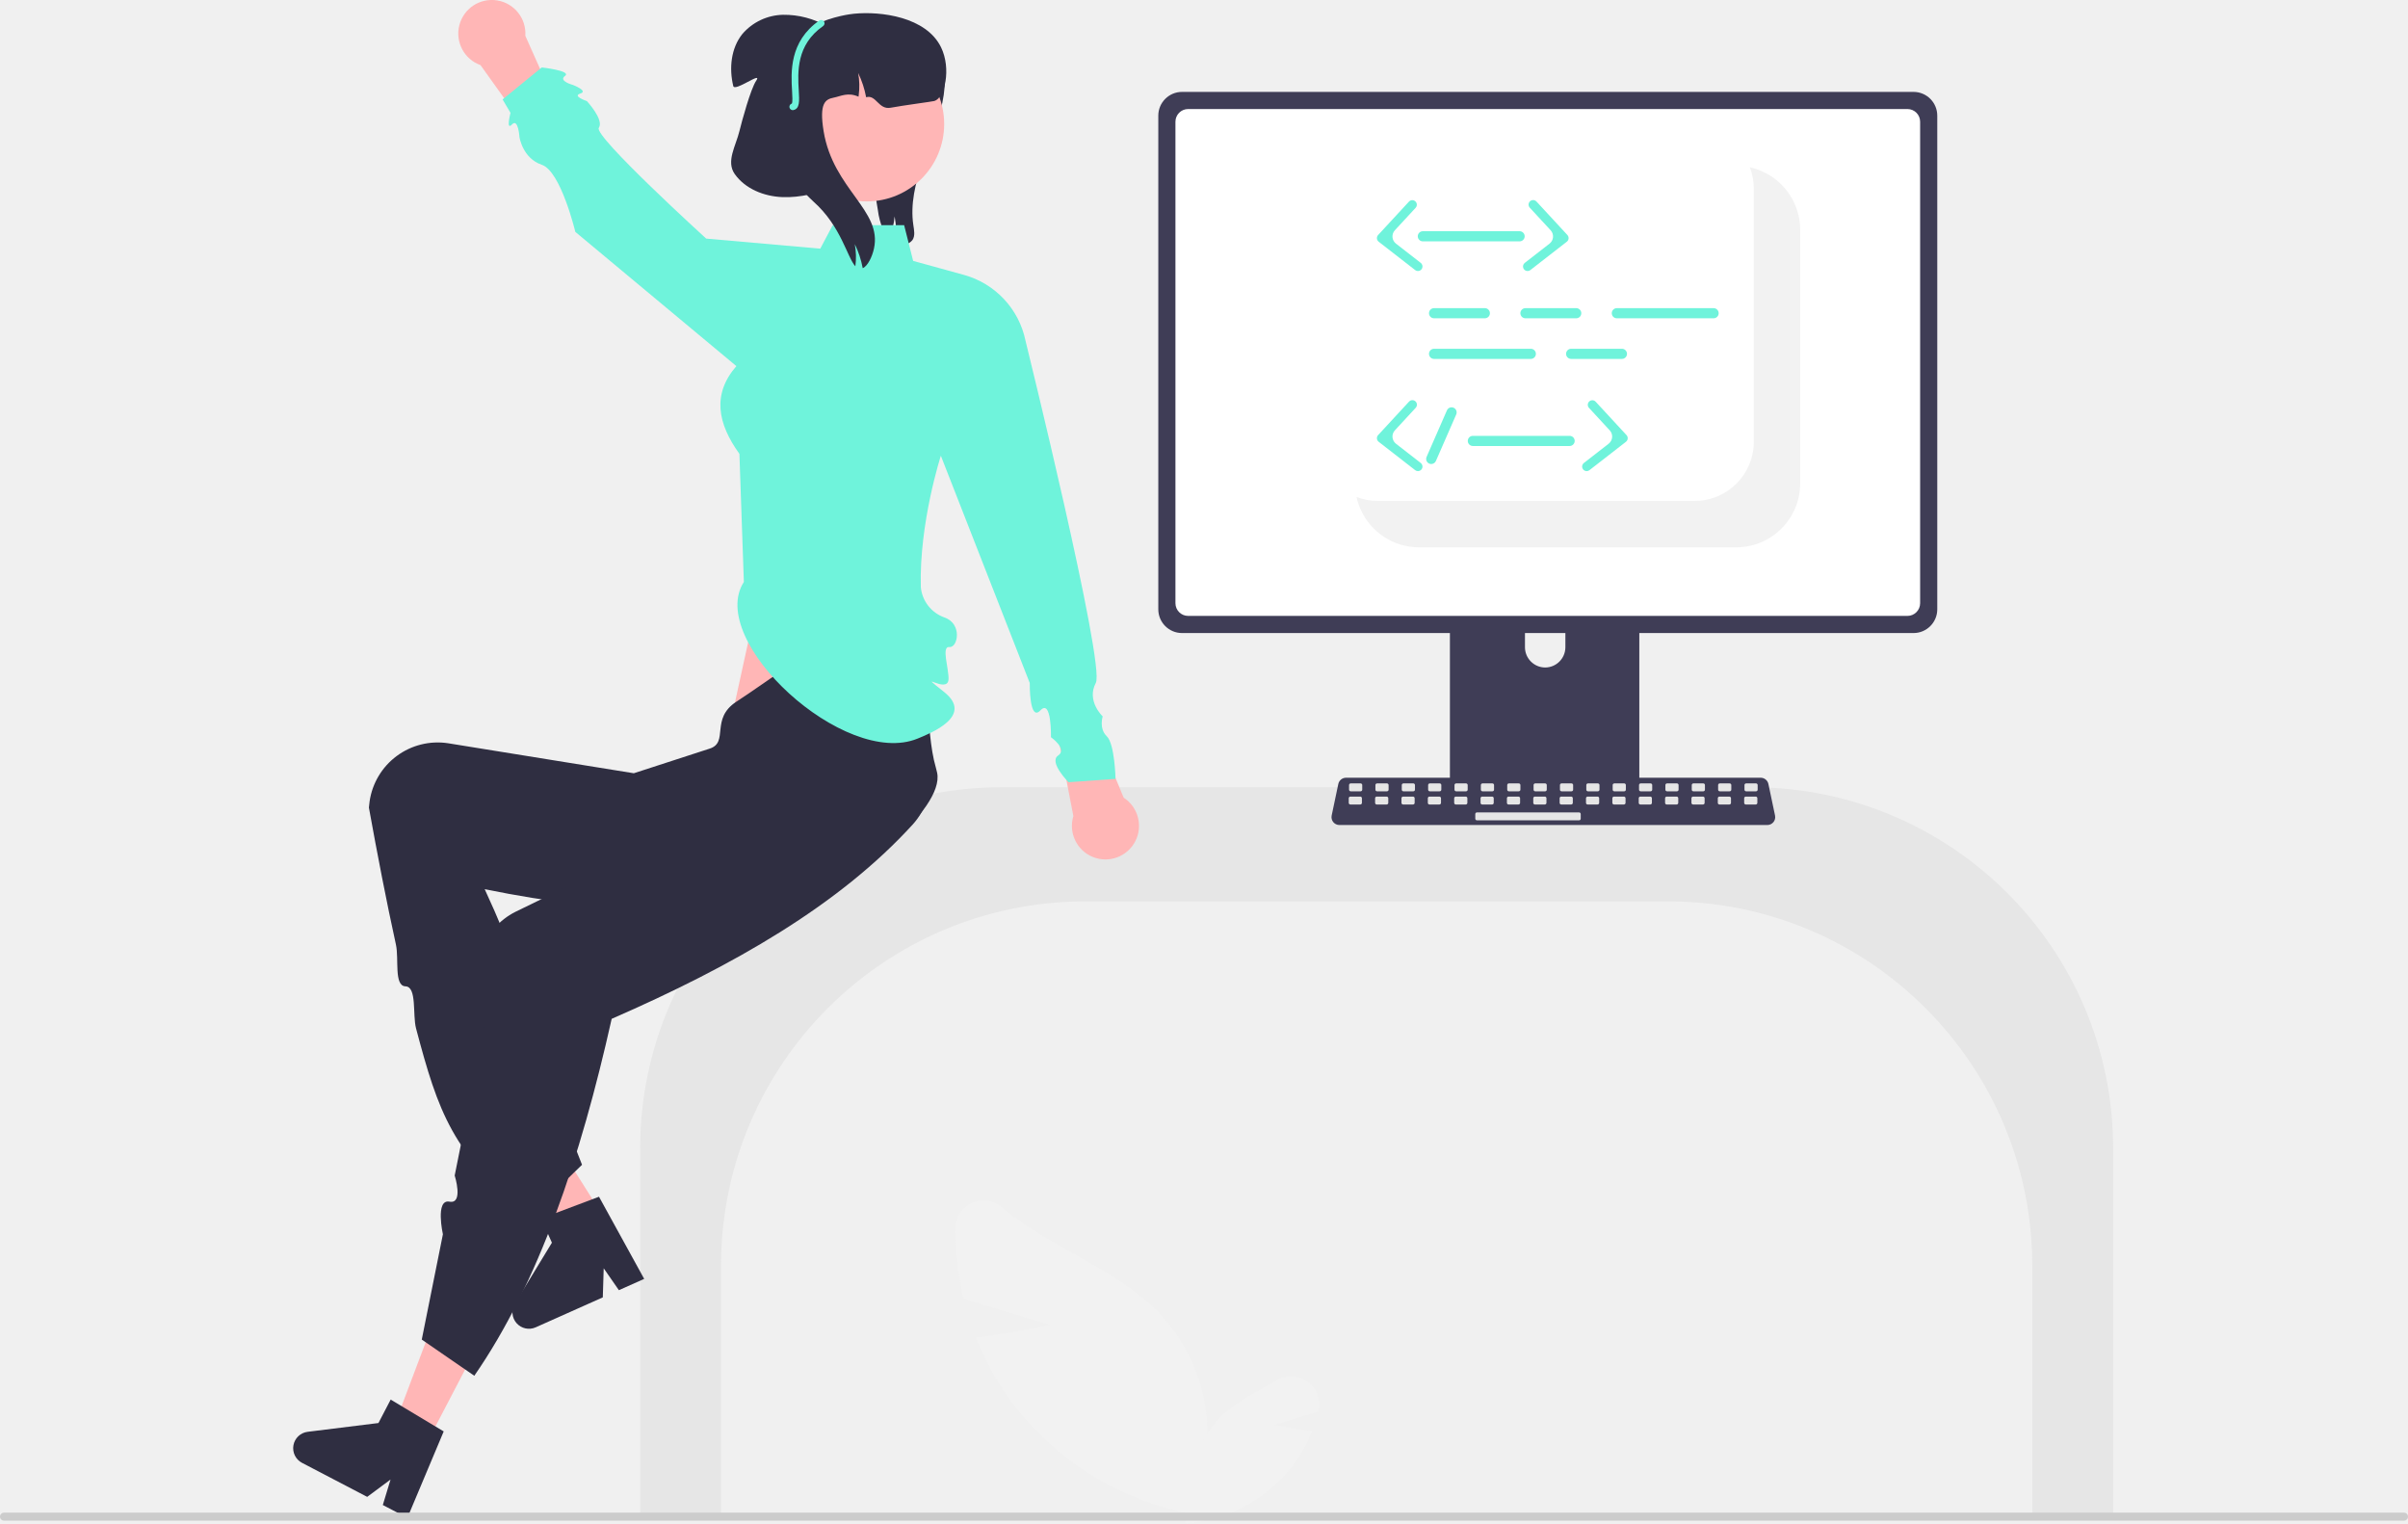
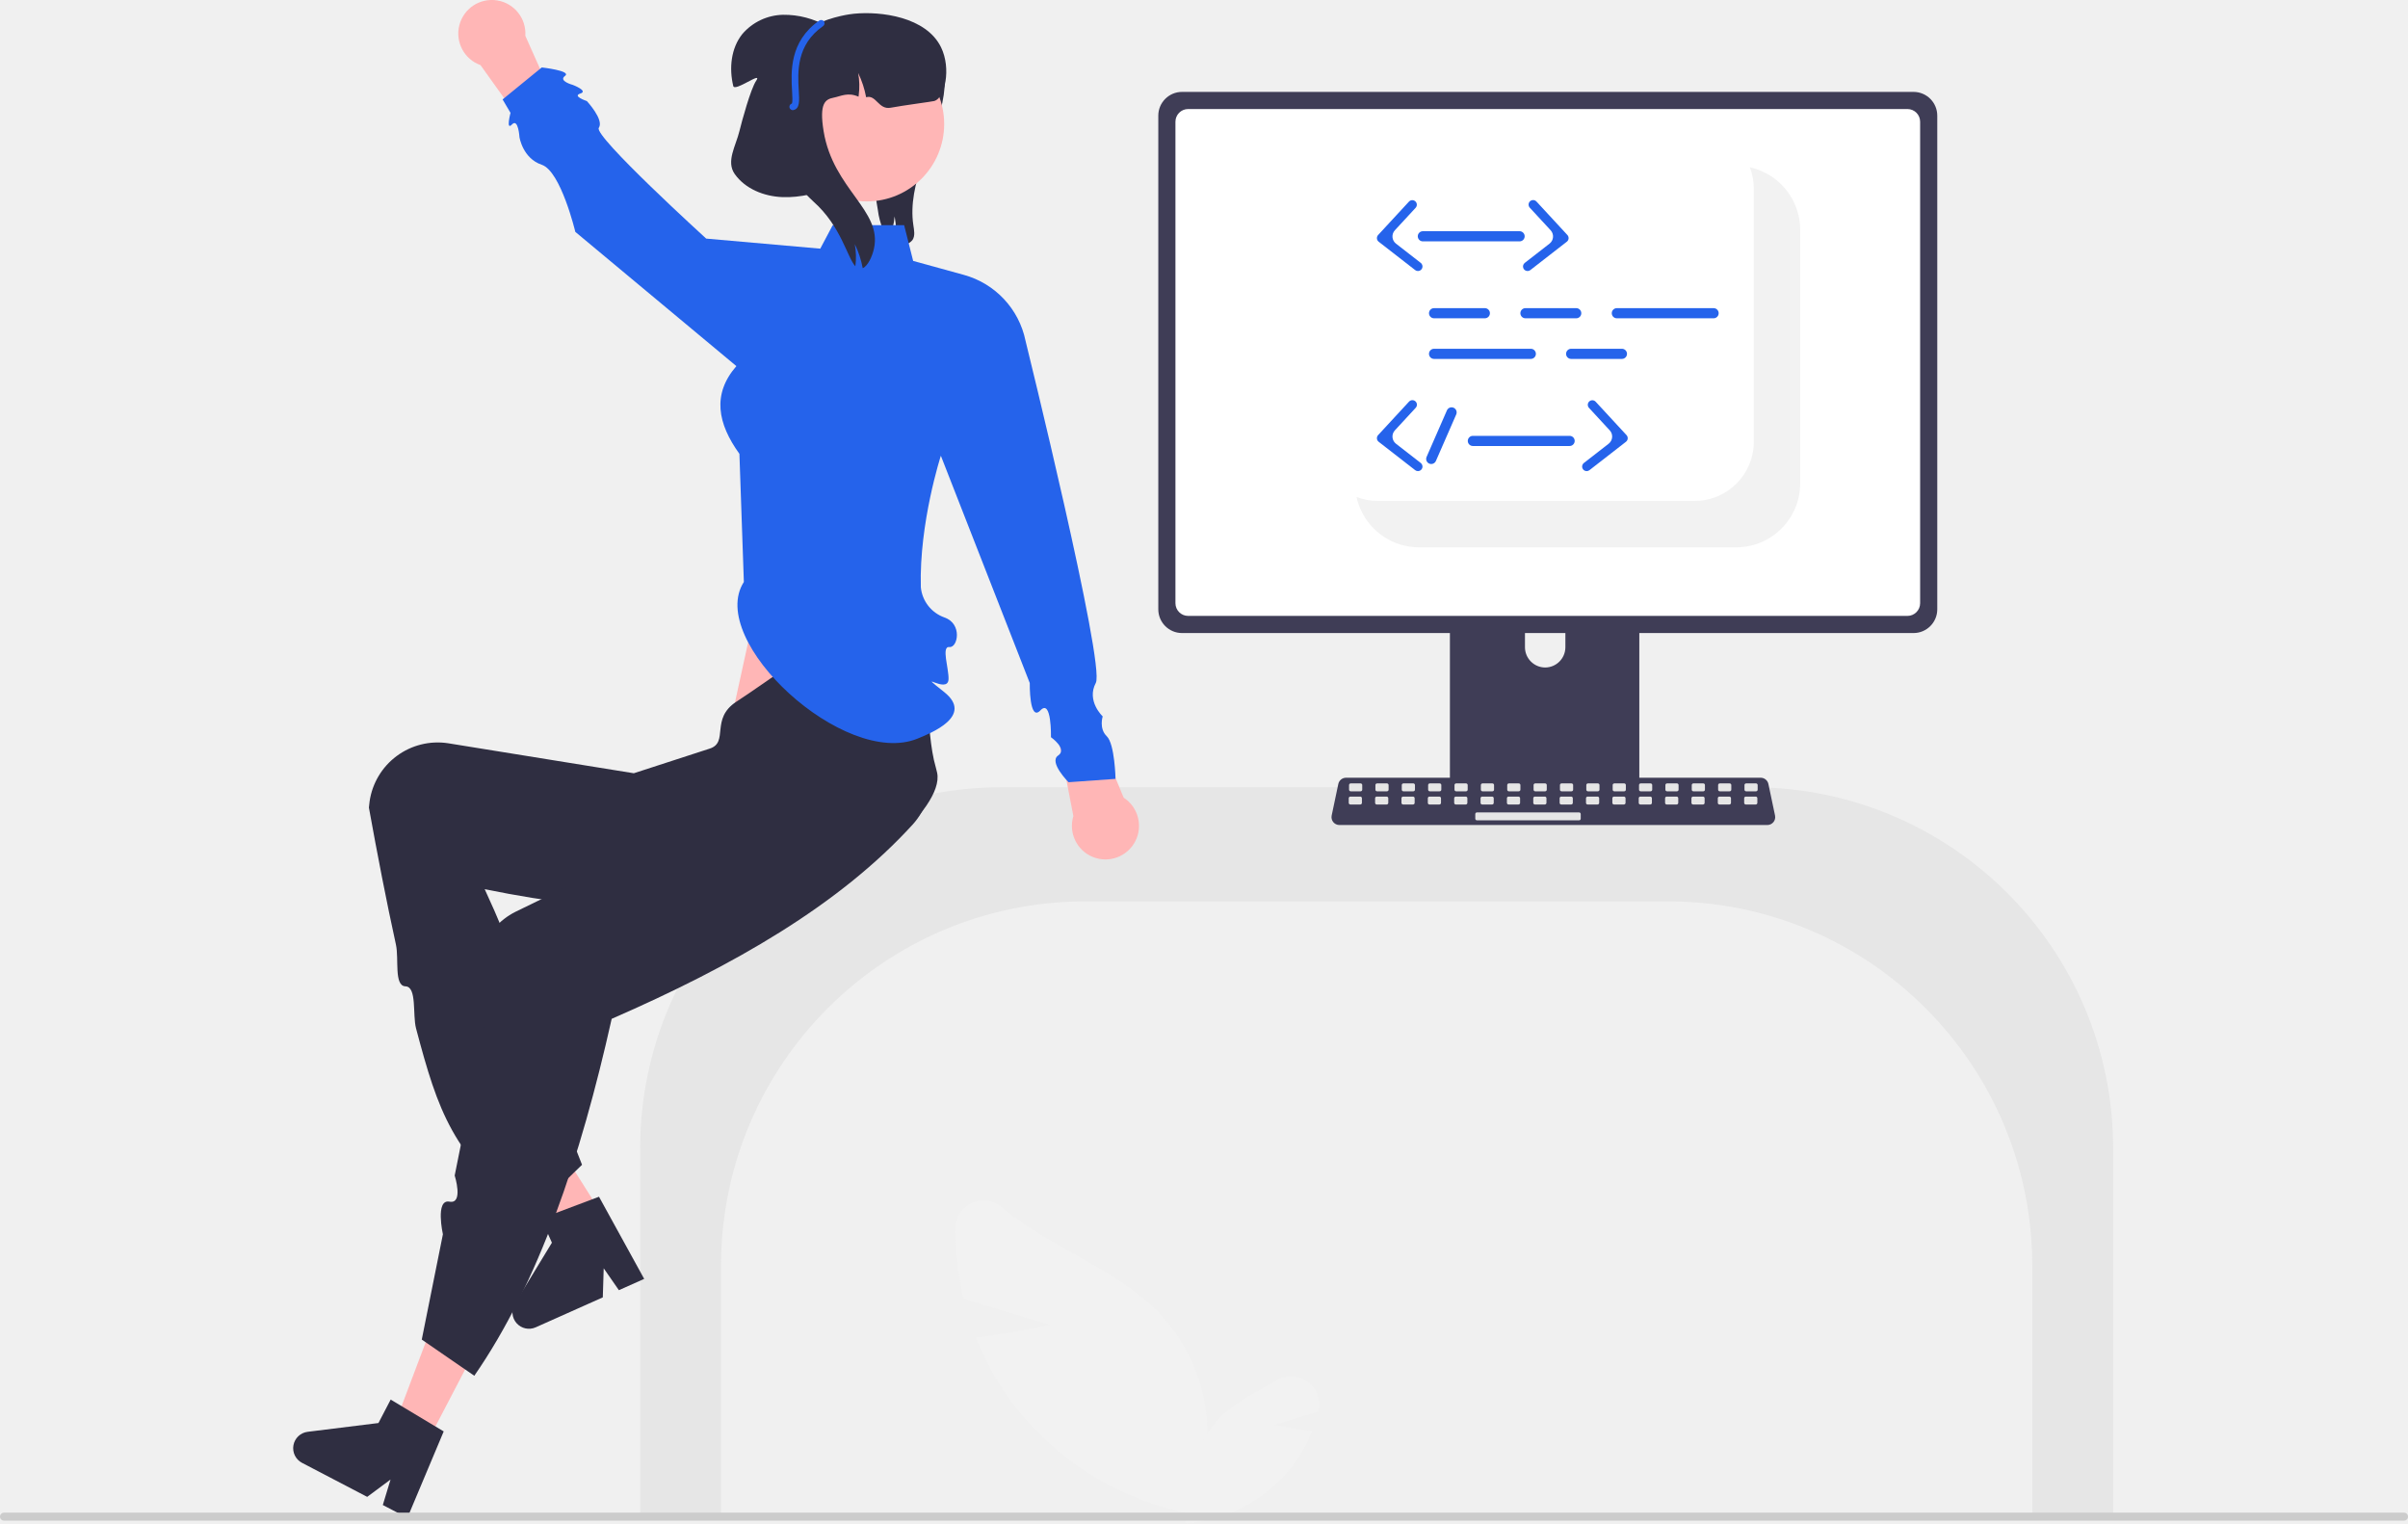
<svg xmlns="http://www.w3.org/2000/svg" data-name="Layer 1" width="717.67" height="453.964" viewBox="0 0 717.67 453.964">
  <path d="M527.601,309.438a3.827,3.827,0,0,1-4.314,1.257,5.829,5.829,0,0,1-.679-.248,28.826,28.826,0,0,0-.367-7.989,21.362,21.362,0,0,1-1.64,6.57,8.911,8.911,0,0,1-1.76-2.513,22.425,22.425,0,0,1-1.603-6.046c-1.204-7.088-2.393-14.462-.428-21.389,2.879-10.119,11.957-17.393,15.749-27.211l1.868-1.677c3.198,5.445,3.339,12.212,2.036,18.387-1.297,6.187-3.909,11.994-5.975,17.96s-3.613,12.313-2.655,18.556C528.054,306.566,528.39,308.181,527.601,309.438Z" transform="translate(-255.6148 -237.9612)" fill="#2f2e41" />
  <polygon points="230.469 157.098 218.295 212.779 271.469 230.098 263.65 157.098 230.469 157.098" fill="#ffb6b6" />
  <path d="M861.314,690.559h24.096V580.09A107.653,107.653,0,0,0,777.879,472.559H553.94A107.653,107.653,0,0,0,446.41,580.09V690.559h24.096V615.09A108.654,108.654,0,0,1,579.036,506.559H752.783A108.654,108.654,0,0,1,861.314,615.09Z" transform="translate(-255.6148 -237.9612)" fill="#e6e6e6" />
  <path d="M568.509,632.767l-25.68-7.775a88.484,88.484,0,0,1-2.509-20.963,8.399,8.399,0,0,1,13.815-6.355c13.773,11.814,33.948,18.118,46.968,31.58a52.073,52.073,0,0,1,13.888,42.946l5.621,18.181a87.259,87.259,0,0,1-63.977-35.285,84.287,84.287,0,0,1-10.122-18.565C557.405,635.296,568.509,632.767,568.509,632.767Z" transform="translate(-255.6148 -237.9612)" fill="#f2f2f2" />
  <path d="M635.438,662.54l13.098-3.966q.025-.104.05-.209a8.409,8.409,0,0,0-12.483-9.094c-5.946,3.532-12.548,6.573-17.289,11.476a26.559,26.559,0,0,0-7.083,21.904l-2.867,9.273a44.505,44.505,0,0,0,32.63-17.996,42.989,42.989,0,0,0,5.162-9.469C641.101,663.83,635.438,662.54,635.438,662.54Z" transform="translate(-255.6148 -237.9612)" fill="#f2f2f2" />
  <path d="M741.463,391.091H690.458a2.721,2.721,0,0,0-2.717,2.724v80.574h56.447V393.815A2.723,2.723,0,0,0,741.463,391.091Zm-25.331,45.781a6.051,6.051,0,0,1-6.023-6.023v-9.293a6.023,6.023,0,0,1,12.046,0v9.293a6.051,6.051,0,0,1-6.023,6.023Z" transform="translate(-255.6148 -237.9612)" fill="#3f3d56" />
  <path d="M825.924,265.347H607.895a7.078,7.078,0,0,0-7.066,7.066V419.54a7.073,7.073,0,0,0,7.066,7.066h218.029a7.073,7.073,0,0,0,7.066-7.066V272.413A7.078,7.078,0,0,0,825.924,265.347Z" transform="translate(-255.6148 -237.9612)" fill="#3f3d56" />
  <path d="M824.104,270.45H609.717a3.787,3.787,0,0,0-3.779,3.787V417.718a3.786,3.786,0,0,0,3.779,3.779H824.104a3.786,3.786,0,0,0,3.779-3.779V274.237A3.787,3.787,0,0,0,824.104,270.45Z" transform="translate(-255.6148 -237.9612)" fill="#fff" />
  <path d="M687.565,471.812v7.774a1.523,1.523,0,0,0,1.52,1.52h53.758a1.527,1.527,0,0,0,1.52-1.52V471.812Z" transform="translate(-255.6148 -237.9612)" fill="#3f3d56" />
  <path d="M782.345,483.811H654.796a2.346,2.346,0,0,1-2.296-2.83l1.979-9.4a2.356,2.356,0,0,1,2.296-1.863H780.366a2.356,2.356,0,0,1,2.296,1.863l1.979,9.4a2.346,2.346,0,0,1-2.296,2.83Z" transform="translate(-255.6148 -237.9612)" fill="#3f3d56" />
  <rect x="402.066" y="233.45" width="3.928" height="2.357" rx="0.488" fill="#e6e6e6" />
  <rect x="409.923" y="233.45" width="3.928" height="2.357" rx="0.488" fill="#e6e6e6" />
  <rect x="417.779" y="233.45" width="3.928" height="2.357" rx="0.488" fill="#e6e6e6" />
  <rect x="425.636" y="233.45" width="3.928" height="2.357" rx="0.488" fill="#e6e6e6" />
  <rect x="433.493" y="233.45" width="3.928" height="2.357" rx="0.488" fill="#e6e6e6" />
  <rect x="441.35" y="233.45" width="3.928" height="2.357" rx="0.488" fill="#e6e6e6" />
  <rect x="449.207" y="233.45" width="3.928" height="2.357" rx="0.488" fill="#e6e6e6" />
  <rect x="457.063" y="233.45" width="3.928" height="2.357" rx="0.488" fill="#e6e6e6" />
  <rect x="464.92" y="233.45" width="3.928" height="2.357" rx="0.488" fill="#e6e6e6" />
  <rect x="472.777" y="233.45" width="3.928" height="2.357" rx="0.488" fill="#e6e6e6" />
  <rect x="480.634" y="233.45" width="3.928" height="2.357" rx="0.488" fill="#e6e6e6" />
  <rect x="488.49" y="233.45" width="3.928" height="2.357" rx="0.488" fill="#e6e6e6" />
  <rect x="496.347" y="233.45" width="3.928" height="2.357" rx="0.488" fill="#e6e6e6" />
  <rect x="504.204" y="233.45" width="3.928" height="2.357" rx="0.488" fill="#e6e6e6" />
  <rect x="512.061" y="233.45" width="3.928" height="2.357" rx="0.488" fill="#e6e6e6" />
  <rect x="519.917" y="233.45" width="3.928" height="2.357" rx="0.488" fill="#e6e6e6" />
  <rect x="401.973" y="237.378" width="3.928" height="2.357" rx="0.488" fill="#e6e6e6" />
  <rect x="409.83" y="237.378" width="3.928" height="2.357" rx="0.488" fill="#e6e6e6" />
  <rect x="417.687" y="237.378" width="3.928" height="2.357" rx="0.488" fill="#e6e6e6" />
  <rect x="425.543" y="237.378" width="3.928" height="2.357" rx="0.488" fill="#e6e6e6" />
  <rect x="433.4" y="237.378" width="3.928" height="2.357" rx="0.488" fill="#e6e6e6" />
  <rect x="441.257" y="237.378" width="3.928" height="2.357" rx="0.488" fill="#e6e6e6" />
  <rect x="449.114" y="237.378" width="3.928" height="2.357" rx="0.488" fill="#e6e6e6" />
  <rect x="456.97" y="237.378" width="3.928" height="2.357" rx="0.488" fill="#e6e6e6" />
  <rect x="464.827" y="237.378" width="3.928" height="2.357" rx="0.488" fill="#e6e6e6" />
  <rect x="472.684" y="237.378" width="3.928" height="2.357" rx="0.488" fill="#e6e6e6" />
  <rect x="480.541" y="237.378" width="3.928" height="2.357" rx="0.488" fill="#e6e6e6" />
  <rect x="488.398" y="237.378" width="3.928" height="2.357" rx="0.488" fill="#e6e6e6" />
  <rect x="496.254" y="237.378" width="3.928" height="2.357" rx="0.488" fill="#e6e6e6" />
  <rect x="504.111" y="237.378" width="3.928" height="2.357" rx="0.488" fill="#e6e6e6" />
  <rect x="511.968" y="237.378" width="3.928" height="2.357" rx="0.488" fill="#e6e6e6" />
  <rect x="519.825" y="237.378" width="3.928" height="2.357" rx="0.488" fill="#e6e6e6" />
  <rect x="439.686" y="242.092" width="31.427" height="2.357" rx="0.488" fill="#e6e6e6" />
  <path d="M792.138,306.469v75.52a19.073,19.073,0,0,1-19.07,19.07h-94.52a19.081,19.081,0,0,1-17.51-11.49,17.984,17.984,0,0,1-1.13-3.51,17.367,17.367,0,0,0,6.3,1.17h94.52a17.605,17.605,0,0,0,17.58-17.58v-75.52a17.368,17.368,0,0,0-1.17-6.3,17.988,17.988,0,0,1,3.51,1.13A19.081,19.081,0,0,1,792.138,306.469Z" transform="translate(-255.6148 -237.9612)" fill="#f2f2f2" />
  <polygon points="183.897 368.973 174.522 374.778 146.903 340.828 160.739 332.262 183.897 368.973" fill="#ffb6b6" />
  <path d="M447.605,619.06l-7.541,3.367-4.524-6.519-.269,8.659-20.001,8.929a4.924,4.924,0,0,1-6.214-7.056l11.048-18.162-3.213-7.198,17.248-6.497Z" transform="translate(-255.6148 -237.9612)" fill="#2f2e41" />
  <path d="M413.25,600.403l15.834-15.344c-11.764-29.029-12.704-47.022-29.012-82.131,38.693,7.914,66.356,7.433,98.356.337,10.833-2.365,38.786-23.956,36.487-35.027q-.161-.776-.381-1.538c-3.435-11.711-1.016-29.646-8.451-42.642-13.755-5.186-34.653,12.326-51,23-7.883,5.147-2.112,12.161-8,14l-22.569,7.326-55.373-8.943a20.511,20.511,0,0,0-23.376,17.359q-.141.902-.204,1.813c2.548,14.103,5.204,27.837,8.063,40.873.923,4.208-.635,12.275,2.836,12.395s2.073,8.464,3.154,12.543C386.269,569.54,390.477,581.694,413.25,600.403Z" transform="translate(-255.6148 -237.9612)" fill="#2f2e41" />
  <polygon points="127.329 429.745 117.562 424.647 133.015 383.711 147.43 391.235 127.329 429.745" fill="#ffb6b6" />
  <path d="M381.316,637.145l15.661,10.783c19.195-27.76,31.658-64.854,40.939-106.36,36.139-15.765,67.761-33.801,89.796-57.993a20.915,20.915,0,0,0-1.209-29.095q-.578-.542-1.196-1.039c-9.545-7.603-30.743-3.228-44.292-9.583l-24.204,33.5,2.782,7.803-8.42,4.099-7.109,3.461-8.138,3.962L409.248,509.669a20.484,20.484,0,0,0-9.089,27.629q.404.818.878,1.6l-9.908,49.36s2.726,8.593-1.563,7.789-1.952,9.725-1.952,9.725Z" transform="translate(-255.6148 -237.9612)" fill="#2f2e41" />
  <path d="M377.029,690.267l-7.321-3.821,2.301-7.594-6.955,5.165-19.418-10.135a4.924,4.924,0,0,1,1.673-9.252l21.096-2.616,3.647-6.988,15.802,9.486Z" transform="translate(-255.6148 -237.9612)" fill="#2f2e41" />
  <path d="M590.506,475.665l-11.423-27.606-9,5,5.435,28.082a10.001,10.001,0,1,0,14.988-5.476Z" transform="translate(-255.6148 -237.9612)" fill="#ffb6b6" />
  <path d="M398.823,257.368l17.381,24.3,7.633-6.909L412.18,248.638a10.001,10.001,0,1,0-13.357,8.73Z" transform="translate(-255.6148 -237.9612)" fill="#ffb6b6" />
-   <path d="M477.312,411.382c-11.274,17.486,30.028,55.586,51.772,46.677,3.807-1.56,16.904-6.713,7.952-13.856s1.038.851,1.274-3.799c.158-3.109-2.249-9.929.262-9.637s3.953-6.971-1.517-8.822a10.618,10.618,0,0,1-7-9c-.523-19.167,5.968-39.177,5.968-39.177l26.498,67.735s-.196,11.719,3.183,8.137,3.133,8.009,3.133,8.009,5.025,3.507,2.135,5.458,3.111,7.952,3.111,7.952l14-1s-.219-10.4-2.61-12.7-1.216-5.919-1.216-5.919-4.928-4.584-2.051-9.983-20.951-101.961-20.951-101.961a25.72,25.72,0,0,0-18.366-19.62l-15.121-4.163-2.685-10.653H503.792l-3.709,7-34-3s-33.643-30.61-32-33-3.573-7.986-3.573-7.986-4.454-1.458-1.941-2.236-2.237-2.578-2.237-2.578-4.4-1.156-2.325-2.678-6.925-2.522-6.925-2.522l-11.677,9.528,2.36,4.002s-1.439,5.449.439,3.46,2.232,3.784,2.232,3.784.959,6.322,6.646,8.227,10,20,10,20l48,40c-7.311,8.391-5.571,17.166.906,26.142Z" transform="translate(-255.6148 -237.9612)" fill="#6ff3db" />
+   <path d="M477.312,411.382c-11.274,17.486,30.028,55.586,51.772,46.677,3.807-1.56,16.904-6.713,7.952-13.856s1.038.851,1.274-3.799c.158-3.109-2.249-9.929.262-9.637s3.953-6.971-1.517-8.822a10.618,10.618,0,0,1-7-9c-.523-19.167,5.968-39.177,5.968-39.177l26.498,67.735s-.196,11.719,3.183,8.137,3.133,8.009,3.133,8.009,5.025,3.507,2.135,5.458,3.111,7.952,3.111,7.952l14-1s-.219-10.4-2.61-12.7-1.216-5.919-1.216-5.919-4.928-4.584-2.051-9.983-20.951-101.961-20.951-101.961a25.72,25.72,0,0,0-18.366-19.62l-15.121-4.163-2.685-10.653H503.792l-3.709,7-34-3s-33.643-30.61-32-33-3.573-7.986-3.573-7.986-4.454-1.458-1.941-2.236-2.237-2.578-2.237-2.578-4.4-1.156-2.325-2.678-6.925-2.522-6.925-2.522l-11.677,9.528,2.36,4.002s-1.439,5.449.439,3.46,2.232,3.784,2.232,3.784.959,6.322,6.646,8.227,10,20,10,20l48,40c-7.311,8.391-5.571,17.166.906,26.142Z" transform="translate(-255.6148 -237.9612)" fill="#2563eb" />
  <circle cx="258.343" cy="36.964" r="23.056" fill="#ffb6b6" />
  <path d="M534.083,268.059c-.59.17-9.25,1.3-13,2-3.68.69-4.32-4-7.33-3.12a.127.127,0,0,0-.01-.06,28.344,28.344,0,0,0-2.37-7.17,21.178,21.178,0,0,1,.17,6.6.984.984,0,0,1-.02.17c-.01.1-.03.19-.04.29-3.18-1.4-5.2-.15-7.4.29-2.46.49-4.38,1.57-3,10,2.83,17.34,17.55,23.53,15,35-.5,2.27-1.76,5.11-3.34,5.82a28.344,28.344,0,0,0-2.37-7.17,21.178,21.178,0,0,1,.17,6.6c-2.45-2.65-4.22-11.91-12.46-19.25-2.03-1.8-12.2-12.48-13.42-15a32.136,32.136,0,0,1,.54,6.11,29.416,29.416,0,0,1-.28,4.1,1.151,1.151,0,0,1-.03.26c-.01.16-.04.3-.06.45-.02.17-.05.33-.08.5-3.33-.48-6.28-1.06-7.67-2.42-6.76-6.58,1.49-19.4,6-31,6.45-16.61,25.18-18.82,27-19,8.02-.81,21.57.91,26,10C539.183,258.429,537.203,267.159,534.083,268.059Z" transform="translate(-255.6148 -237.9612)" fill="#2f2e41" />
  <path d="M485.468,271.808l16.701-25.98a25.612,25.612,0,0,0-13.188-3.46,16.419,16.419,0,0,0-12.109,5.711c-3.411,4.239-3.996,10.232-2.718,15.521C474.595,265.427,483,259,481,262c-1.642,2.349-4.327,12.222-5,15-1.084,4.472-4.063,9.062-1.409,12.821,3.139,4.444,8.74,6.654,14.177,6.878s10.788-1.282,15.954-2.989Z" transform="translate(-255.6148 -237.9612)" fill="#2f2e41" />
-   <path d="M491.886,270.783a1,1,0,0,1-.273-1.962c.262-.433.155-2.253.068-3.725-.325-5.524-.87-14.769,8.106-21.01a1.0 1,0,0,1,1.142,1.642c-8.055,5.601-7.571,13.815-7.251,19.25.183,3.107.315,5.352-1.57,5.779A.994.994,0,0,1,491.886,270.783Z" transform="translate(-255.6148 -237.9612)" fill="#6ff3db" />
+   <path d="M491.886,270.783a1,1,0,0,1-.273-1.962c.262-.433.155-2.253.068-3.725-.325-5.524-.87-14.769,8.106-21.01a1.0 1,0,0,1,1.142,1.642c-8.055,5.601-7.571,13.815-7.251,19.25.183,3.107.315,5.352-1.57,5.779A.994.994,0,0,1,491.886,270.783Z" transform="translate(-255.6148 -237.9612)" fill="#2563eb" />
  <path d="M255.615,689.912a1.186,1.186,0,0,0,1.183,1.19H972.095a1.19,1.19,0,0,0,0-2.38h-715.29a1.186,1.186,0,0,0-1.19,1.183Z" transform="translate(-255.6148 -237.9612)" fill="#ccc" />
-   <path d="M698.15,332.811H683.017a1.513,1.513,0,0,1,0-3.026h15.132a1.513,1.513,0,0,1,0,3.026Z" transform="translate(-255.6148 -237.9612)" fill="#6ff3db" />
-   <path d="M725.387,332.811H710.255a1.513,1.513,0,1,1,0-3.026h15.132a1.513,1.513,0,1,1,0,3.026Z" transform="translate(-255.6148 -237.9612)" fill="#6ff3db" />
-   <path d="M739.006,344.916H723.874a1.513,1.513,0,1,1,0-3.026h15.132a1.513,1.513,0,1,1,0,3.026Z" transform="translate(-255.6148 -237.9612)" fill="#6ff3db" />
-   <path d="M711.852,344.916H683.017a1.513,1.513,0,0,1,0-3.026H711.852a1.513,1.513,0,0,1,0,3.026Z" transform="translate(-255.6148 -237.9612)" fill="#6ff3db" />
-   <path d="M766.327,332.811H737.493a1.513,1.513,0,0,1,0-3.026h28.834a1.513,1.513,0,1,1,0,3.026Z" transform="translate(-255.6148 -237.9612)" fill="#6ff3db" />
-   <path d="M708.509,309.887H679.675a1.513,1.513,0,1,1,0-3.026h28.834a1.513,1.513,0,1,1,0,3.026Z" transform="translate(-255.6148 -237.9612)" fill="#6ff3db" />
-   <path d="M710.88,318.727a1.355,1.355,0,0,1-.832-2.425l7.383-5.739a2.714,2.714,0,0,0,.328-3.984l-6.199-6.711a1.355,1.355,0,1,1,1.99-1.839l9.205,9.965a1.355,1.355,0,0,1-.163,1.99l-10.881,8.458A1.351,1.351,0,0,1,710.88,318.727Z" transform="translate(-255.6148 -237.9612)" fill="#6ff3db" />
-   <path d="M678.216,318.727a1.355,1.355,0,0,0,.832-2.425l-7.383-5.739a2.714,2.714,0,0,1-.328-3.984l6.199-6.711a1.355,1.355,0,0,0-1.99-1.839l-9.205,9.965a1.355,1.355,0,0,0,.163,1.99l10.881,8.458A1.351,1.351,0,0,0,678.216,318.727Z" transform="translate(-255.6148 -237.9612)" fill="#6ff3db" />
-   <path d="M723.416,370.867H694.581a1.513,1.513,0,0,1,0-3.026h28.834a1.513,1.513,0,0,1,0,3.026Z" transform="translate(-255.6148 -237.9612)" fill="#6ff3db" />
-   <path d="M728.497,378.352a1.355,1.355,0,0,1-.832-2.425l7.383-5.739a2.714,2.714,0,0,0,.328-3.984l-6.199-6.711a1.355,1.355,0,0,1,1.99-1.839l9.205,9.965a1.355,1.355,0,0,1-.163,1.99l-10.881,8.458A1.351,1.351,0,0,1,728.497,378.352Z" transform="translate(-255.6148 -237.9612)" fill="#6ff3db" />
-   <path d="M678.216,378.352a1.355,1.355,0,0,0,.832-2.425l-7.383-5.739a2.714,2.714,0,0,1-.328-3.984l6.199-6.711a1.355,1.355,0,1,0-1.99-1.839l-9.205,9.965a1.355,1.355,0,0,0,.163,1.99l10.881,8.458A1.351,1.351,0,0,0,678.216,378.352Z" transform="translate(-255.6148 -237.9612)" fill="#6ff3db" />
-   <path d="M680.789,374.113l6.061-13.865a1.513,1.513,0,0,1,2.773,1.212l-6.061,13.865a1.513,1.513,0,1,1-2.773-1.212Z" transform="translate(-255.6148 -237.9612)" fill="#6ff3db" />
+   <path d="M698.15,332.811H683.017a1.513,1.513,0,0,1,0-3.026h15.132a1.513,1.513,0,0,1,0,3.026Z" transform="translate(-255.6148 -237.9612)" fill="#2563eb" />
+   <path d="M725.387,332.811H710.255a1.513,1.513,0,1,1,0-3.026h15.132a1.513,1.513,0,1,1,0,3.026Z" transform="translate(-255.6148 -237.9612)" fill="#2563eb" />
+   <path d="M739.006,344.916H723.874a1.513,1.513,0,1,1,0-3.026h15.132a1.513,1.513,0,1,1,0,3.026Z" transform="translate(-255.6148 -237.9612)" fill="#2563eb" />
+   <path d="M711.852,344.916H683.017a1.513,1.513,0,0,1,0-3.026H711.852a1.513,1.513,0,0,1,0,3.026Z" transform="translate(-255.6148 -237.9612)" fill="#2563eb" />
+   <path d="M766.327,332.811H737.493a1.513,1.513,0,0,1,0-3.026h28.834a1.513,1.513,0,1,1,0,3.026Z" transform="translate(-255.6148 -237.9612)" fill="#2563eb" />
+   <path d="M708.509,309.887H679.675a1.513,1.513,0,1,1,0-3.026h28.834a1.513,1.513,0,1,1,0,3.026Z" transform="translate(-255.6148 -237.9612)" fill="#2563eb" />
+   <path d="M710.88,318.727a1.355,1.355,0,0,1-.832-2.425l7.383-5.739a2.714,2.714,0,0,0,.328-3.984l-6.199-6.711a1.355,1.355,0,1,1,1.99-1.839l9.205,9.965a1.355,1.355,0,0,1-.163,1.99l-10.881,8.458A1.351,1.351,0,0,1,710.88,318.727Z" transform="translate(-255.6148 -237.9612)" fill="#2563eb" />
+   <path d="M678.216,318.727a1.355,1.355,0,0,0,.832-2.425l-7.383-5.739a2.714,2.714,0,0,1-.328-3.984l6.199-6.711a1.355,1.355,0,0,0-1.99-1.839l-9.205,9.965a1.355,1.355,0,0,0,.163,1.99l10.881,8.458A1.351,1.351,0,0,0,678.216,318.727Z" transform="translate(-255.6148 -237.9612)" fill="#2563eb" />
+   <path d="M723.416,370.867H694.581a1.513,1.513,0,0,1,0-3.026h28.834a1.513,1.513,0,0,1,0,3.026Z" transform="translate(-255.6148 -237.9612)" fill="#2563eb" />
+   <path d="M728.497,378.352a1.355,1.355,0,0,1-.832-2.425l7.383-5.739a2.714,2.714,0,0,0,.328-3.984l-6.199-6.711a1.355,1.355,0,0,1,1.99-1.839l9.205,9.965a1.355,1.355,0,0,1-.163,1.99l-10.881,8.458A1.351,1.351,0,0,1,728.497,378.352Z" transform="translate(-255.6148 -237.9612)" fill="#2563eb" />
+   <path d="M678.216,378.352a1.355,1.355,0,0,0,.832-2.425l-7.383-5.739a2.714,2.714,0,0,1-.328-3.984l6.199-6.711a1.355,1.355,0,1,0-1.99-1.839l-9.205,9.965a1.355,1.355,0,0,0,.163,1.99l10.881,8.458A1.351,1.351,0,0,0,678.216,378.352Z" transform="translate(-255.6148 -237.9612)" fill="#2563eb" />
+   <path d="M680.789,374.113l6.061-13.865a1.513,1.513,0,0,1,2.773,1.212l-6.061,13.865a1.513,1.513,0,1,1-2.773-1.212Z" transform="translate(-255.6148 -237.9612)" fill="#2563eb" />
</svg>
